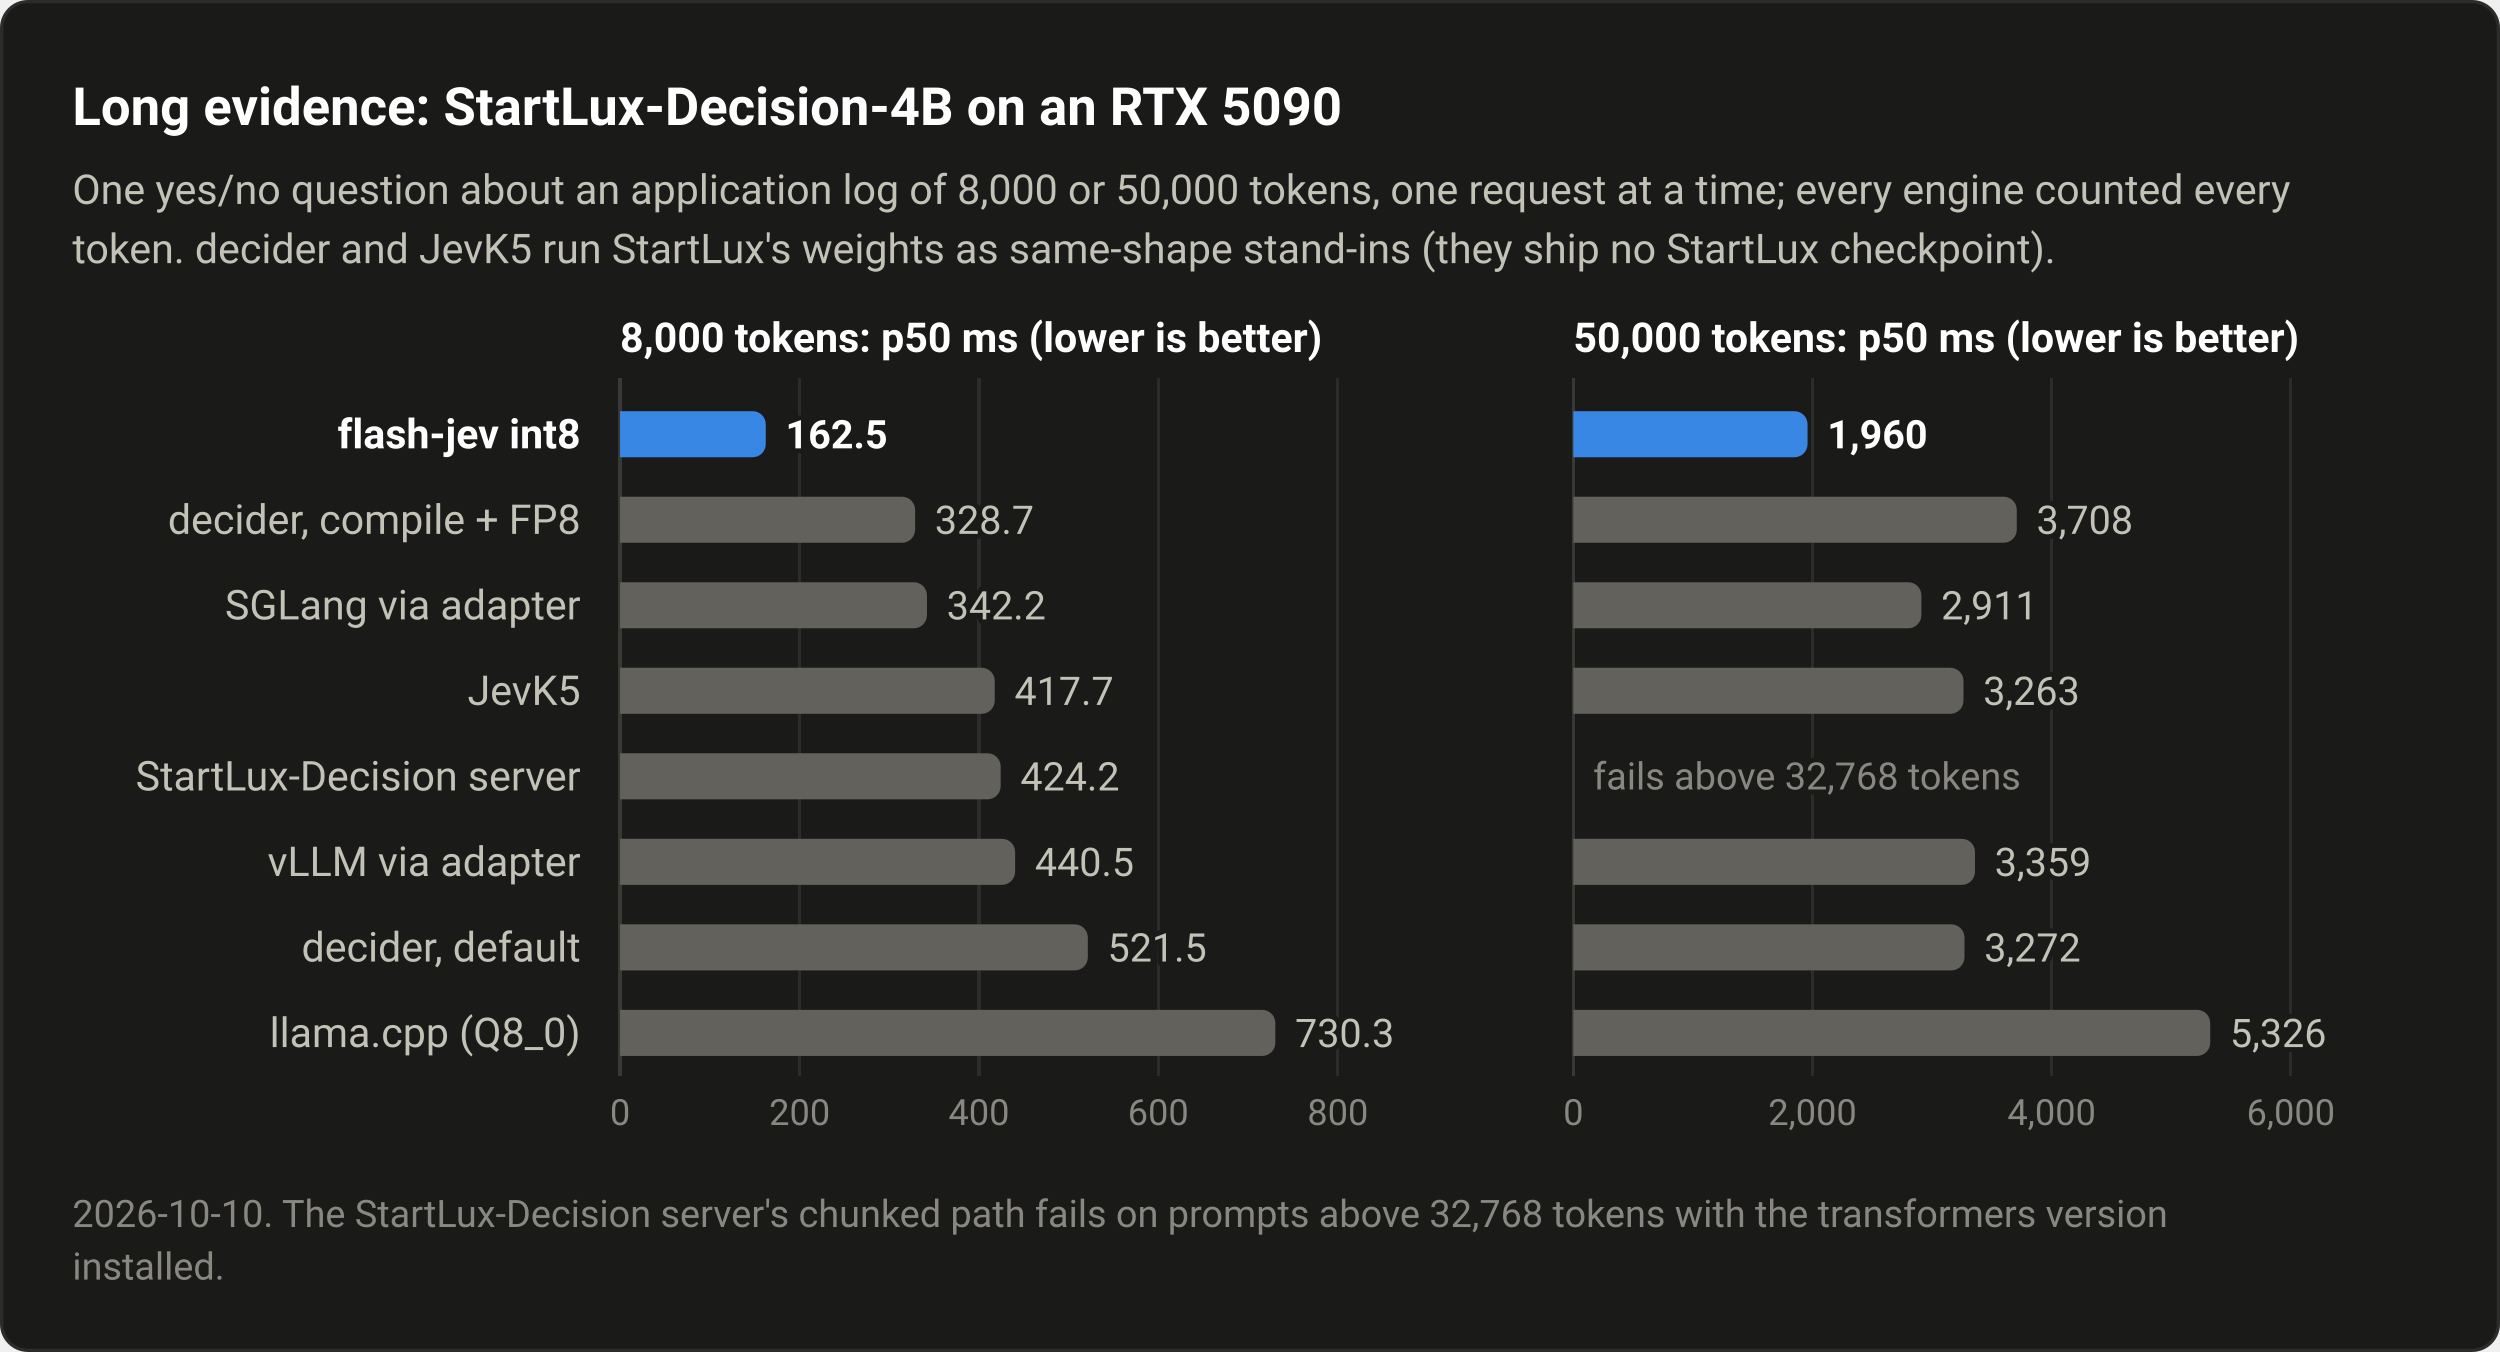
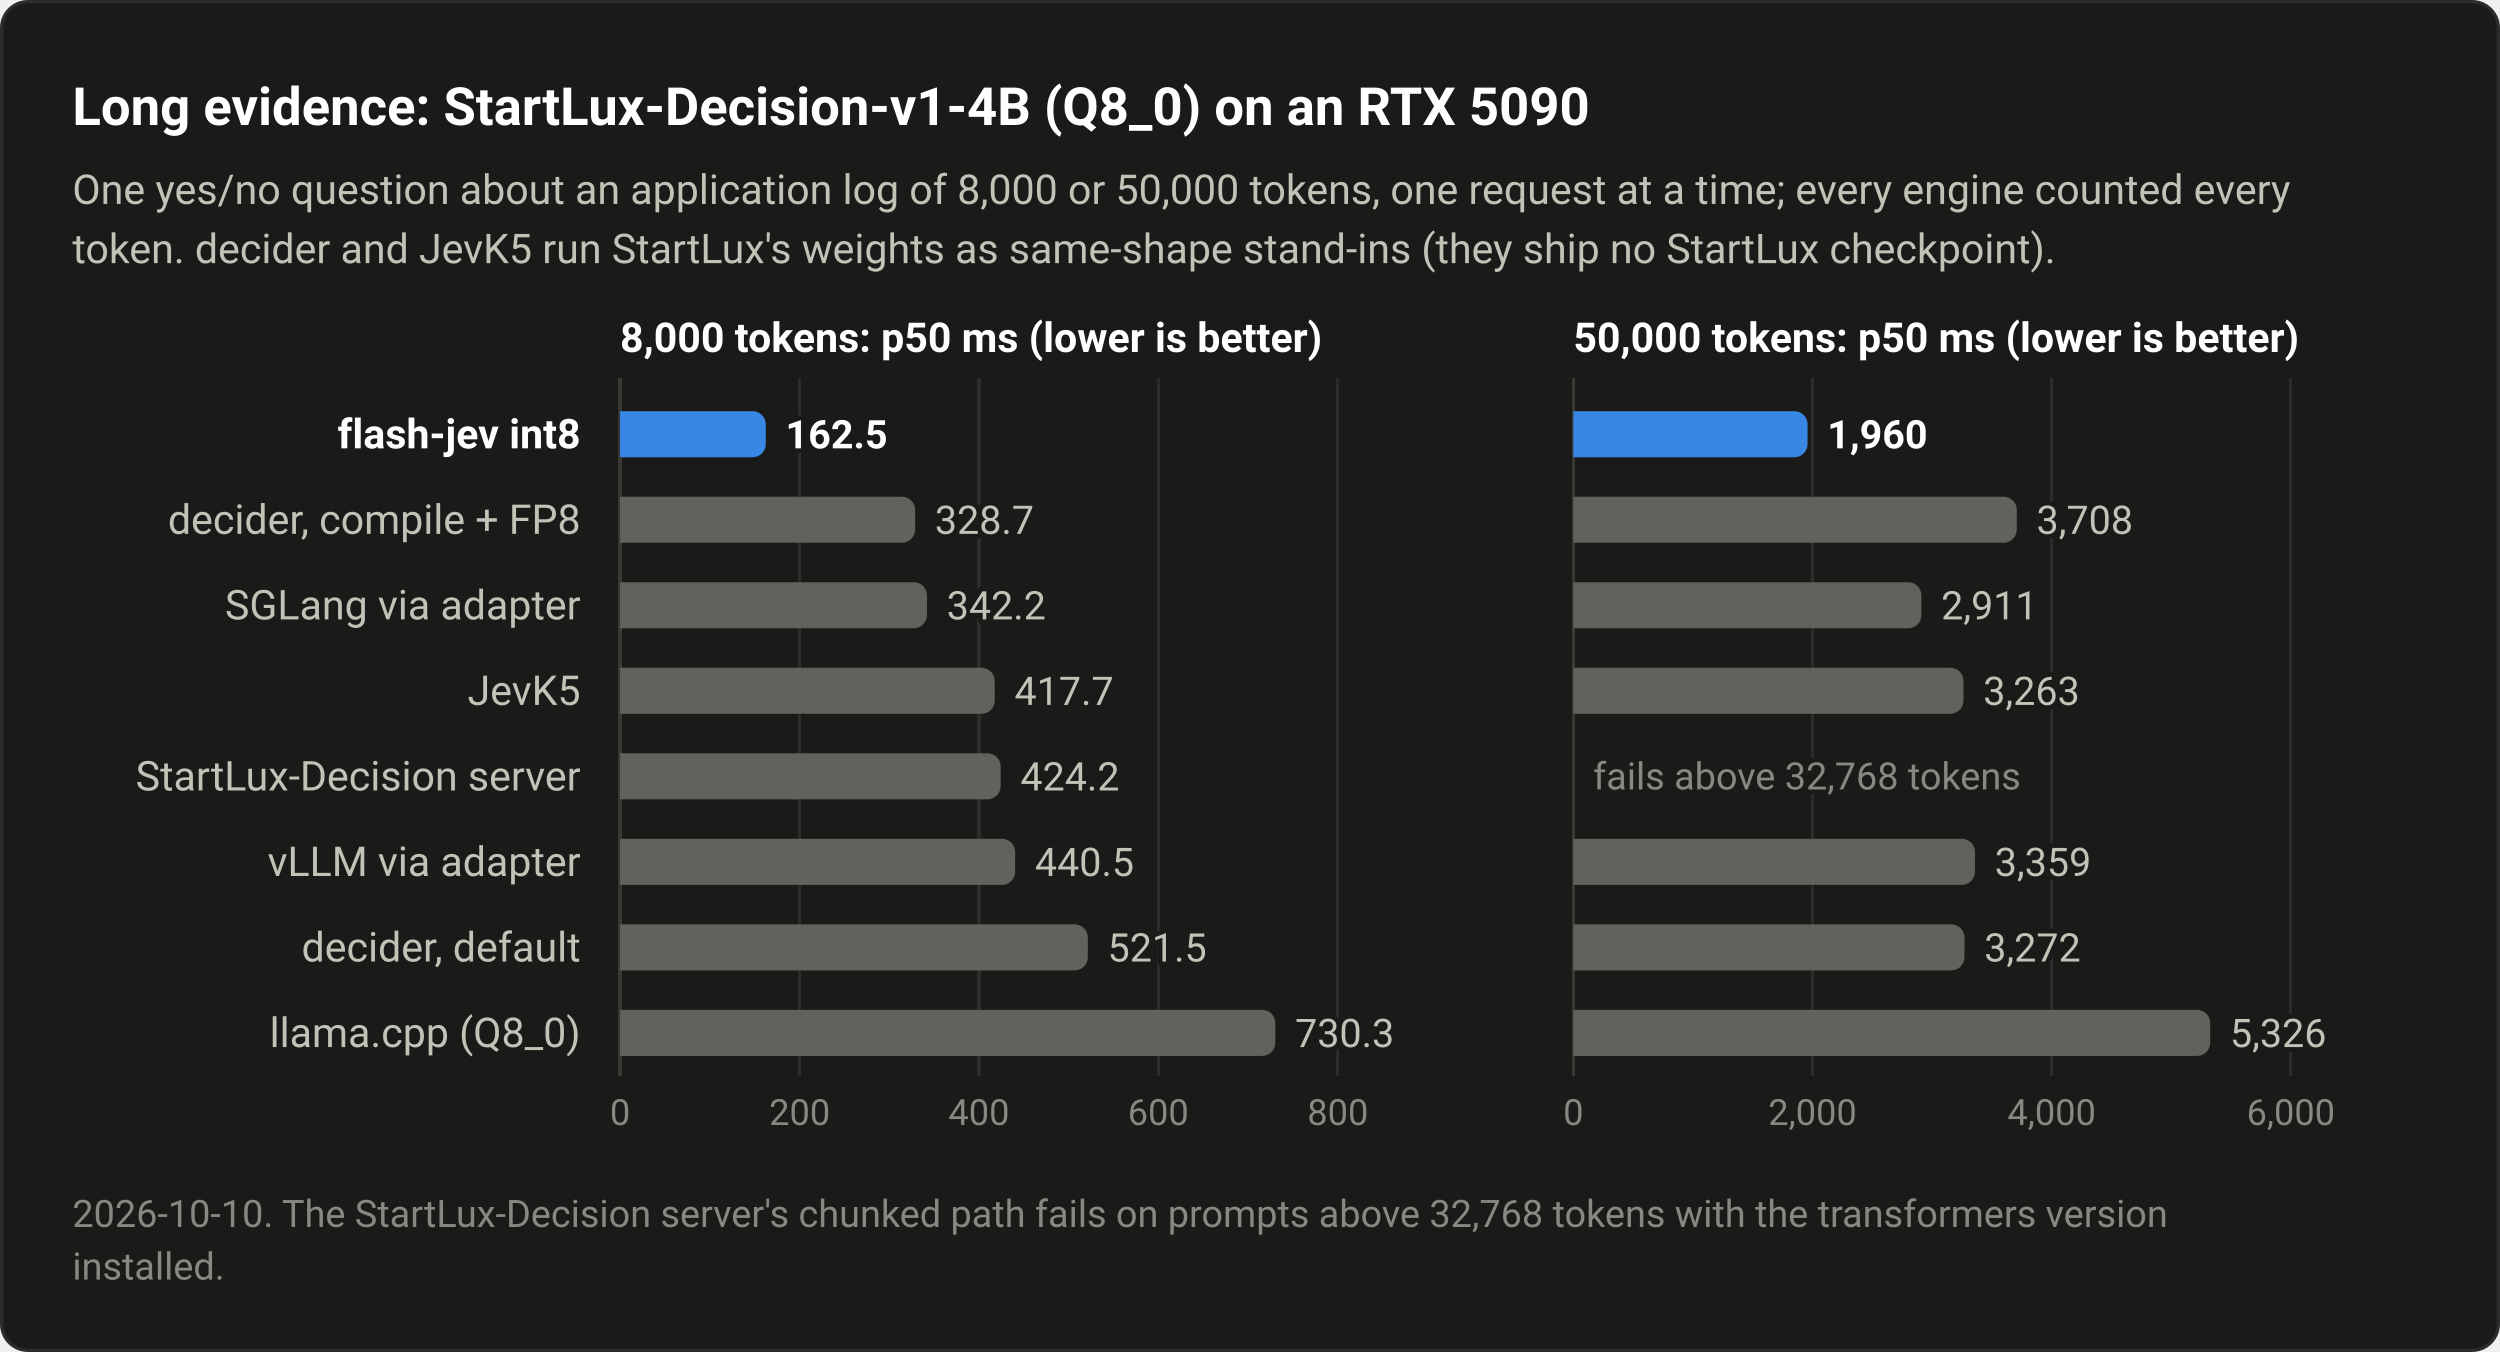
<svg xmlns="http://www.w3.org/2000/svg" width="760" height="411" viewBox="0 0 760 411" role="img" aria-labelledby="title desc" font-family="system-ui, -apple-system, 'Segoe UI', Roboto, 'Helvetica Neue', Arial, sans-serif">
  <rect x="0.5" y="0.5" width="759" height="410" rx="8" fill="#1a1a19" stroke="#2c2c2a" />
-   <text x="22.0" y="38.0" font-size="16" fill="#ffffff" text-anchor="start" font-weight="600">Long evidence: StartLux-Decision-4B on an RTX 5090</text>
+   <text x="22.0" y="38.0" font-size="16" fill="#ffffff" text-anchor="start" font-weight="600">Long evidence: StartLux-Decision-v1-4B (Q8_0) on an RTX 5090</text>
  <text x="22.0" y="62.0" font-size="12.5" fill="#c3c2b7" text-anchor="start" font-weight="400">One yes/no question about an application log of 8,000 or 50,000 tokens, one request at a time; every engine counted every</text>
  <text x="22.0" y="80.0" font-size="12.5" fill="#c3c2b7" text-anchor="start" font-weight="400">token. decider and JevK5 run StartLux's weights as same-shape stand-ins (they ship no StartLux checkpoint).</text>
  <text x="188.5" y="107.0" font-size="12.5" fill="#ffffff" text-anchor="start" font-weight="600">8,000 tokens: p50 ms (lower is better)</text>
  <text x="188.5" y="342.0" font-size="11" fill="#898781" text-anchor="middle" font-weight="400" style="font-variant-numeric: tabular-nums">0</text>
  <line x1="243.1" y1="115.0" x2="243.1" y2="327.0" stroke="#2c2c2a" stroke-width="1" shape-rendering="crispEdges" />
  <text x="243.1" y="342.0" font-size="11" fill="#898781" text-anchor="middle" font-weight="400" style="font-variant-numeric: tabular-nums">200</text>
  <line x1="297.6" y1="115.0" x2="297.6" y2="327.0" stroke="#2c2c2a" stroke-width="1" shape-rendering="crispEdges" />
  <text x="297.6" y="342.0" font-size="11" fill="#898781" text-anchor="middle" font-weight="400" style="font-variant-numeric: tabular-nums">400</text>
  <line x1="352.1" y1="115.0" x2="352.1" y2="327.0" stroke="#2c2c2a" stroke-width="1" shape-rendering="crispEdges" />
  <text x="352.1" y="342.0" font-size="11" fill="#898781" text-anchor="middle" font-weight="400" style="font-variant-numeric: tabular-nums">600</text>
  <line x1="406.7" y1="115.0" x2="406.7" y2="327.0" stroke="#2c2c2a" stroke-width="1" shape-rendering="crispEdges" />
  <text x="406.7" y="342.0" font-size="11" fill="#898781" text-anchor="middle" font-weight="400" style="font-variant-numeric: tabular-nums">800</text>
  <line x1="188.5" y1="115.0" x2="188.5" y2="327.0" stroke="#383835" stroke-width="1" shape-rendering="crispEdges" />
  <path d="M188.5,125.0 H228.8 A4.0,4.0 0 0 1 232.8,129.0 V135.0 A4.0,4.0 0 0 1 228.8,139.0 H188.5 Z" fill="#3987e5" />
  <text x="238.8" y="136.3" font-size="12" fill="#ffffff" text-anchor="start" font-weight="600" style="font-variant-numeric: tabular-nums" stroke="#1a1a19" stroke-width="3" stroke-linejoin="round" paint-order="stroke">162.5</text>
  <path d="M188.5,151.0 H274.2 A4.0,4.0 0 0 1 278.2,155.0 V161.0 A4.0,4.0 0 0 1 274.2,165.0 H188.5 Z" fill="#62615c" />
  <text x="284.2" y="162.3" font-size="12" fill="#c3c2b7" text-anchor="start" font-weight="400" style="font-variant-numeric: tabular-nums" stroke="#1a1a19" stroke-width="3" stroke-linejoin="round" paint-order="stroke">328.7</text>
  <path d="M188.5,177.0 H277.8 A4.0,4.0 0 0 1 281.8,181.0 V187.0 A4.0,4.0 0 0 1 277.8,191.0 H188.5 Z" fill="#62615c" />
  <text x="287.8" y="188.3" font-size="12" fill="#c3c2b7" text-anchor="start" font-weight="400" style="font-variant-numeric: tabular-nums" stroke="#1a1a19" stroke-width="3" stroke-linejoin="round" paint-order="stroke">342.2</text>
  <path d="M188.5,203.0 H298.4 A4.0,4.0 0 0 1 302.4,207.0 V213.0 A4.0,4.0 0 0 1 298.4,217.0 H188.5 Z" fill="#62615c" />
  <text x="308.4" y="214.3" font-size="12" fill="#c3c2b7" text-anchor="start" font-weight="400" style="font-variant-numeric: tabular-nums" stroke="#1a1a19" stroke-width="3" stroke-linejoin="round" paint-order="stroke">417.7</text>
  <path d="M188.5,229.0 H300.2 A4.0,4.0 0 0 1 304.2,233.0 V239.0 A4.0,4.0 0 0 1 300.2,243.0 H188.5 Z" fill="#62615c" />
  <text x="310.2" y="240.3" font-size="12" fill="#c3c2b7" text-anchor="start" font-weight="400" style="font-variant-numeric: tabular-nums" stroke="#1a1a19" stroke-width="3" stroke-linejoin="round" paint-order="stroke">424.2</text>
  <path d="M188.5,255.0 H304.6 A4.0,4.0 0 0 1 308.6,259.0 V265.0 A4.0,4.0 0 0 1 304.6,269.0 H188.5 Z" fill="#62615c" />
  <text x="314.6" y="266.3" font-size="12" fill="#c3c2b7" text-anchor="start" font-weight="400" style="font-variant-numeric: tabular-nums" stroke="#1a1a19" stroke-width="3" stroke-linejoin="round" paint-order="stroke">440.5</text>
  <path d="M188.5,281.0 H326.7 A4.0,4.0 0 0 1 330.7,285.0 V291.0 A4.0,4.0 0 0 1 326.7,295.0 H188.5 Z" fill="#62615c" />
  <text x="336.7" y="292.3" font-size="12" fill="#c3c2b7" text-anchor="start" font-weight="400" style="font-variant-numeric: tabular-nums" stroke="#1a1a19" stroke-width="3" stroke-linejoin="round" paint-order="stroke">521.5</text>
  <path d="M188.5,307.0 H383.7 A4.0,4.0 0 0 1 387.7,311.0 V317.0 A4.0,4.0 0 0 1 383.7,321.0 H188.5 Z" fill="#62615c" />
  <text x="393.7" y="318.3" font-size="12" fill="#c3c2b7" text-anchor="start" font-weight="400" style="font-variant-numeric: tabular-nums" stroke="#1a1a19" stroke-width="3" stroke-linejoin="round" paint-order="stroke">730.3</text>
  <text x="478.3" y="107.0" font-size="12.5" fill="#ffffff" text-anchor="start" font-weight="600">50,000 tokens: p50 ms (lower is better)</text>
  <text x="478.3" y="342.0" font-size="11" fill="#898781" text-anchor="middle" font-weight="400" style="font-variant-numeric: tabular-nums">0</text>
  <line x1="551.0" y1="115.0" x2="551.0" y2="327.0" stroke="#2c2c2a" stroke-width="1" shape-rendering="crispEdges" />
  <text x="551.0" y="342.0" font-size="11" fill="#898781" text-anchor="middle" font-weight="400" style="font-variant-numeric: tabular-nums">2,000</text>
  <line x1="623.7" y1="115.0" x2="623.7" y2="327.0" stroke="#2c2c2a" stroke-width="1" shape-rendering="crispEdges" />
  <text x="623.7" y="342.0" font-size="11" fill="#898781" text-anchor="middle" font-weight="400" style="font-variant-numeric: tabular-nums">4,000</text>
  <line x1="696.4" y1="115.0" x2="696.4" y2="327.0" stroke="#2c2c2a" stroke-width="1" shape-rendering="crispEdges" />
  <text x="696.4" y="342.0" font-size="11" fill="#898781" text-anchor="middle" font-weight="400" style="font-variant-numeric: tabular-nums">6,000</text>
  <line x1="478.3" y1="115.0" x2="478.3" y2="327.0" stroke="#383835" stroke-width="1" shape-rendering="crispEdges" />
  <path d="M478.3,125.0 H545.5 A4.0,4.0 0 0 1 549.5,129.0 V135.0 A4.0,4.0 0 0 1 545.5,139.0 H478.3 Z" fill="#3987e5" />
  <text x="555.5" y="136.3" font-size="12" fill="#ffffff" text-anchor="start" font-weight="600" style="font-variant-numeric: tabular-nums" stroke="#1a1a19" stroke-width="3" stroke-linejoin="round" paint-order="stroke">1,960</text>
  <path d="M478.3,151.0 H609.1 A4.0,4.0 0 0 1 613.1,155.0 V161.0 A4.0,4.0 0 0 1 609.1,165.0 H478.3 Z" fill="#62615c" />
  <text x="619.1" y="162.3" font-size="12" fill="#c3c2b7" text-anchor="start" font-weight="400" style="font-variant-numeric: tabular-nums" stroke="#1a1a19" stroke-width="3" stroke-linejoin="round" paint-order="stroke">3,708</text>
  <path d="M478.3,177.0 H580.1 A4.0,4.0 0 0 1 584.1,181.0 V187.0 A4.0,4.0 0 0 1 580.1,191.0 H478.3 Z" fill="#62615c" />
  <text x="590.1" y="188.3" font-size="12" fill="#c3c2b7" text-anchor="start" font-weight="400" style="font-variant-numeric: tabular-nums" stroke="#1a1a19" stroke-width="3" stroke-linejoin="round" paint-order="stroke">2,911</text>
  <path d="M478.3,203.0 H592.9 A4.0,4.0 0 0 1 596.9,207.0 V213.0 A4.0,4.0 0 0 1 592.9,217.0 H478.3 Z" fill="#62615c" />
  <text x="602.9" y="214.3" font-size="12" fill="#c3c2b7" text-anchor="start" font-weight="400" style="font-variant-numeric: tabular-nums" stroke="#1a1a19" stroke-width="3" stroke-linejoin="round" paint-order="stroke">3,263</text>
  <text x="484.3" y="240.0" font-size="11.5" fill="#898781" text-anchor="start" font-weight="400" stroke="#1a1a19" stroke-width="3" stroke-linejoin="round" paint-order="stroke">fails above 32,768 tokens</text>
  <path d="M478.3,255.0 H596.4 A4.0,4.0 0 0 1 600.4,259.0 V265.0 A4.0,4.0 0 0 1 596.4,269.0 H478.3 Z" fill="#62615c" />
  <text x="606.4" y="266.3" font-size="12" fill="#c3c2b7" text-anchor="start" font-weight="400" style="font-variant-numeric: tabular-nums" stroke="#1a1a19" stroke-width="3" stroke-linejoin="round" paint-order="stroke">3,359</text>
  <path d="M478.3,281.0 H593.2 A4.0,4.0 0 0 1 597.2,285.0 V291.0 A4.0,4.0 0 0 1 593.2,295.0 H478.3 Z" fill="#62615c" />
  <text x="603.2" y="292.3" font-size="12" fill="#c3c2b7" text-anchor="start" font-weight="400" style="font-variant-numeric: tabular-nums" stroke="#1a1a19" stroke-width="3" stroke-linejoin="round" paint-order="stroke">3,272</text>
  <path d="M478.3,307.0 H667.9 A4.0,4.0 0 0 1 671.9,311.0 V317.0 A4.0,4.0 0 0 1 667.9,321.0 H478.3 Z" fill="#62615c" />
  <text x="677.9" y="318.3" font-size="12" fill="#c3c2b7" text-anchor="start" font-weight="400" style="font-variant-numeric: tabular-nums" stroke="#1a1a19" stroke-width="3" stroke-linejoin="round" paint-order="stroke">5,326</text>
  <text x="176.5" y="136.3" font-size="12.5" fill="#ffffff" text-anchor="end" font-weight="600">flash-jev int8</text>
  <text x="176.5" y="162.3" font-size="12.5" fill="#c3c2b7" text-anchor="end" font-weight="400">decider, compile + FP8</text>
  <text x="176.5" y="188.3" font-size="12.5" fill="#c3c2b7" text-anchor="end" font-weight="400">SGLang via adapter</text>
  <text x="176.5" y="214.3" font-size="12.5" fill="#c3c2b7" text-anchor="end" font-weight="400">JevK5</text>
  <text x="176.5" y="240.3" font-size="12.5" fill="#c3c2b7" text-anchor="end" font-weight="400">StartLux-Decision server</text>
  <text x="176.5" y="266.3" font-size="12.5" fill="#c3c2b7" text-anchor="end" font-weight="400">vLLM via adapter</text>
  <text x="176.5" y="292.3" font-size="12.5" fill="#c3c2b7" text-anchor="end" font-weight="400">decider, default</text>
  <text x="176.5" y="318.3" font-size="12.5" fill="#c3c2b7" text-anchor="end" font-weight="400">llama.cpp (Q8_0)</text>
  <text x="22.0" y="373.0" font-size="11.5" fill="#898781" text-anchor="start" font-weight="400">2026-10-10. The StartLux-Decision server's chunked path fails on prompts above 32,768 tokens with the transformers version</text>
  <text x="22.0" y="389.0" font-size="11.5" fill="#898781" text-anchor="start" font-weight="400">installed.</text>
</svg>
